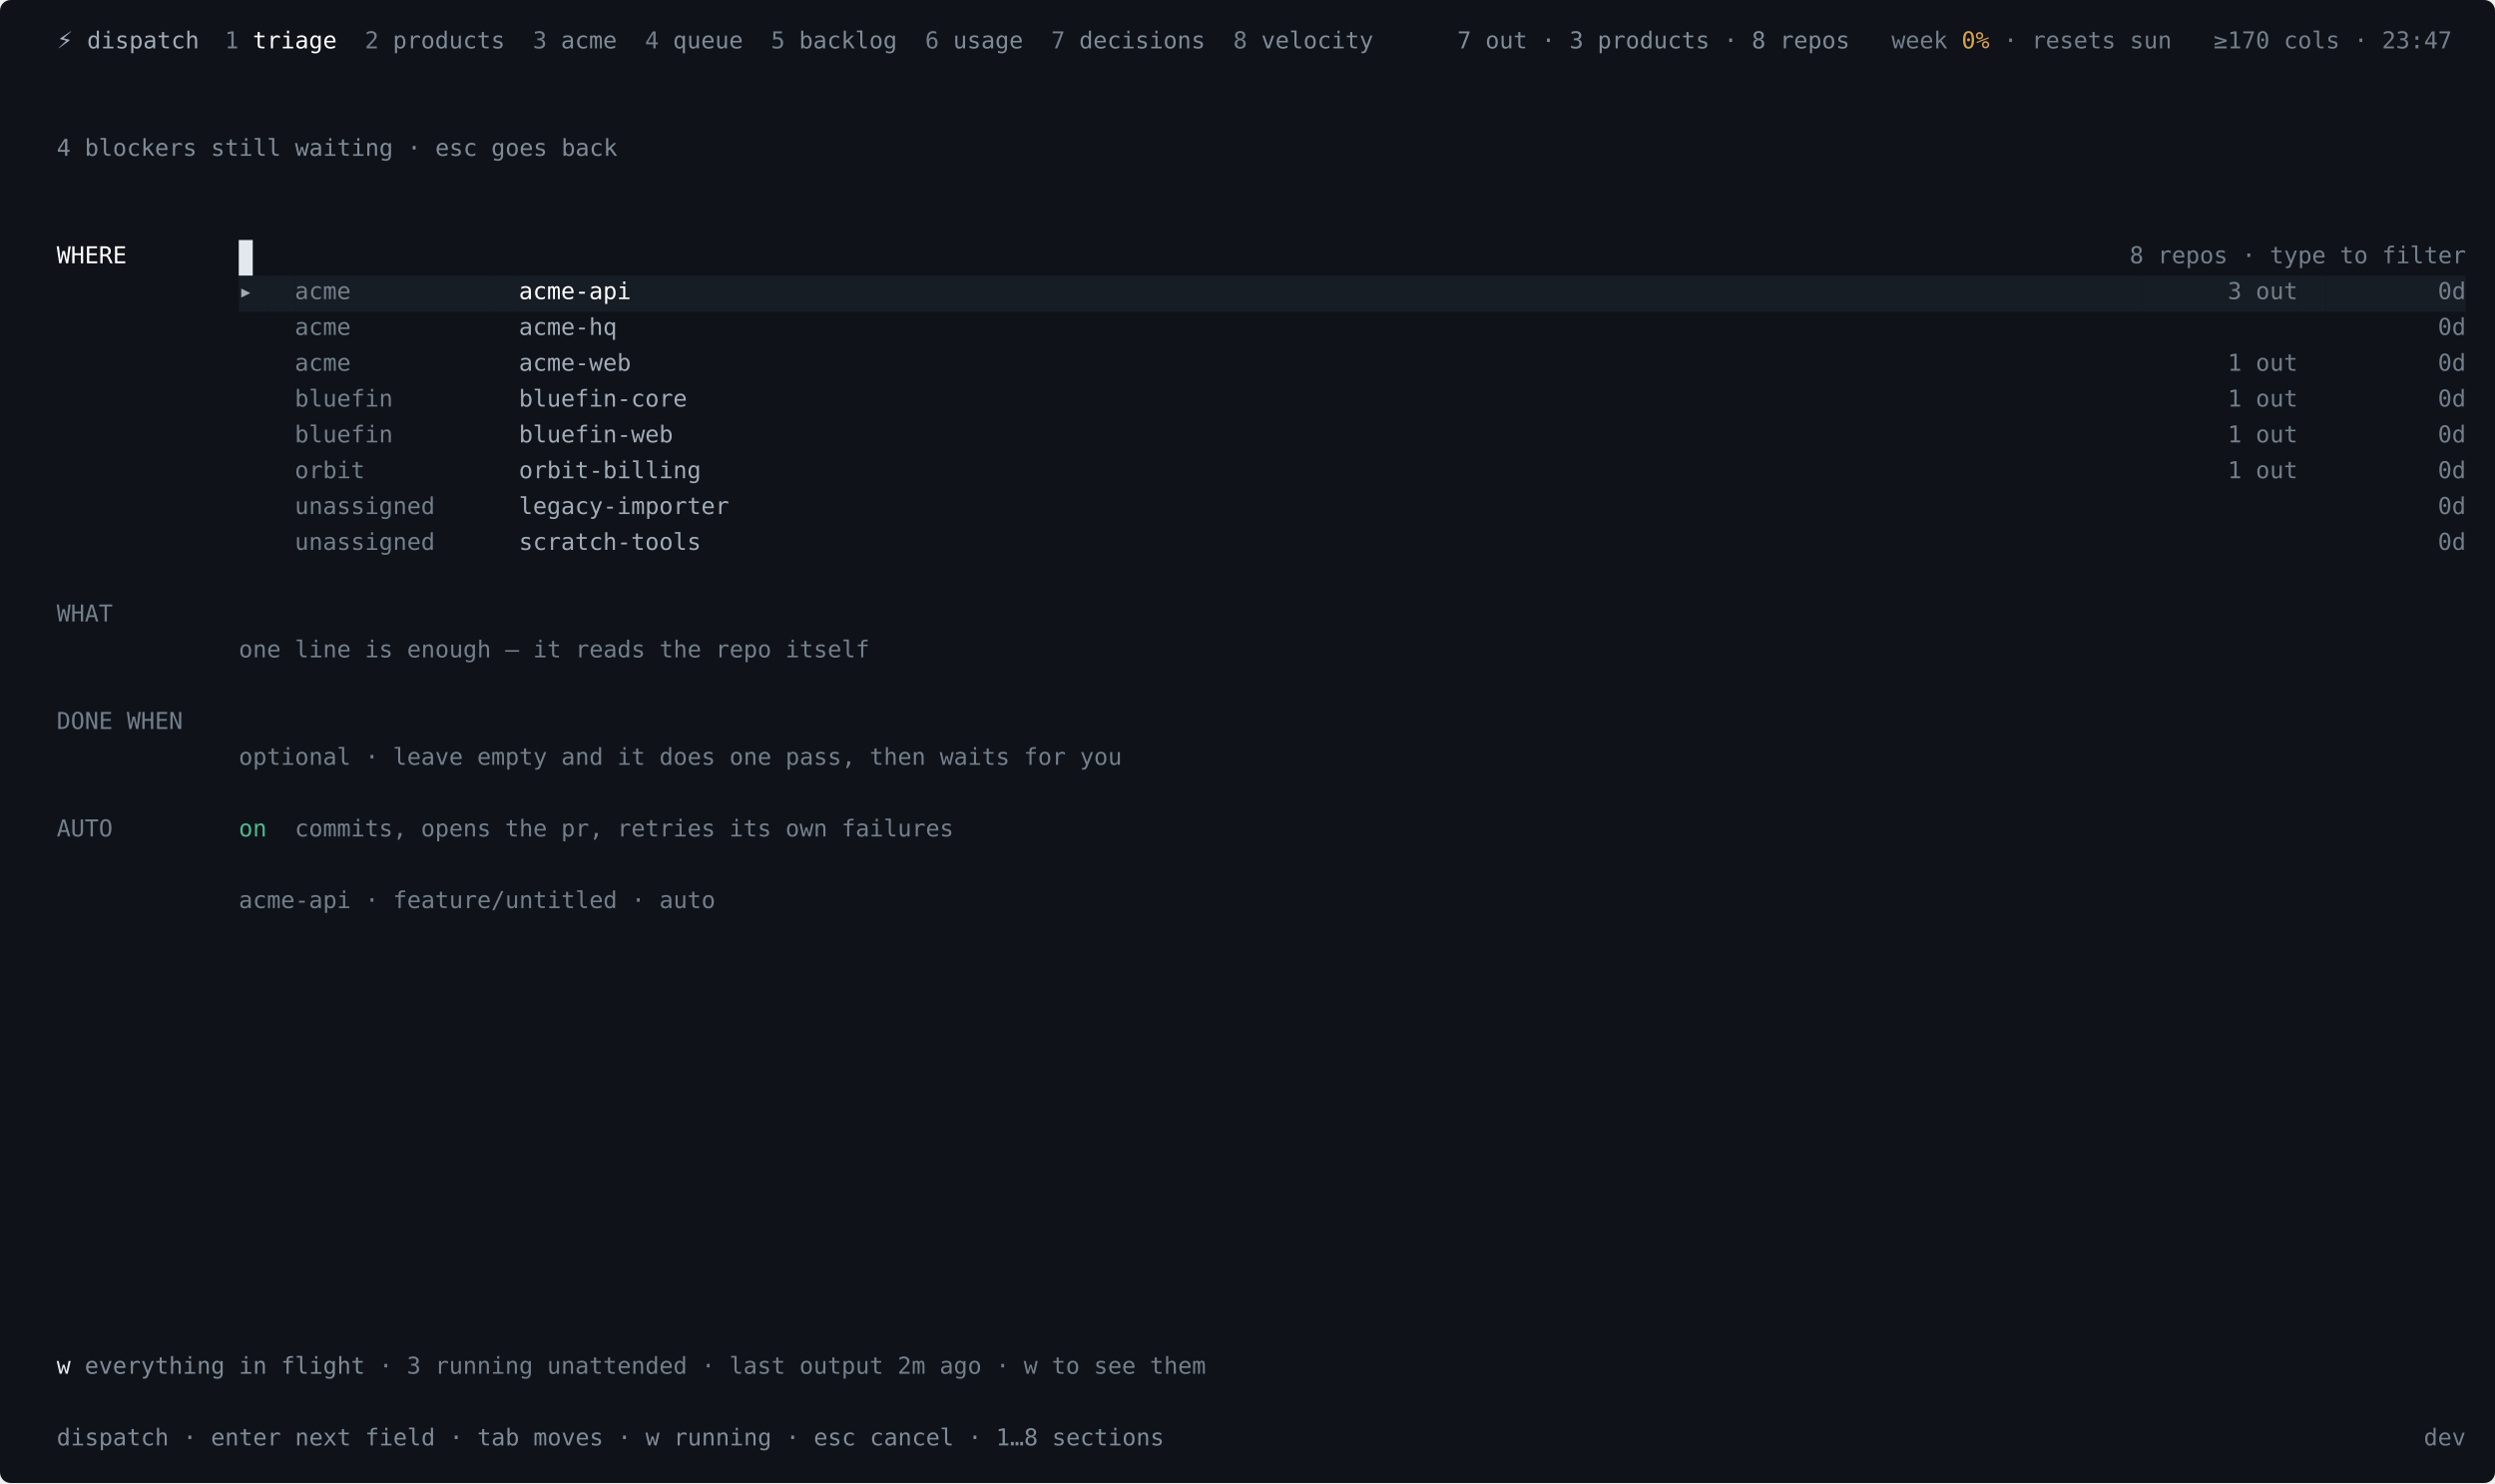
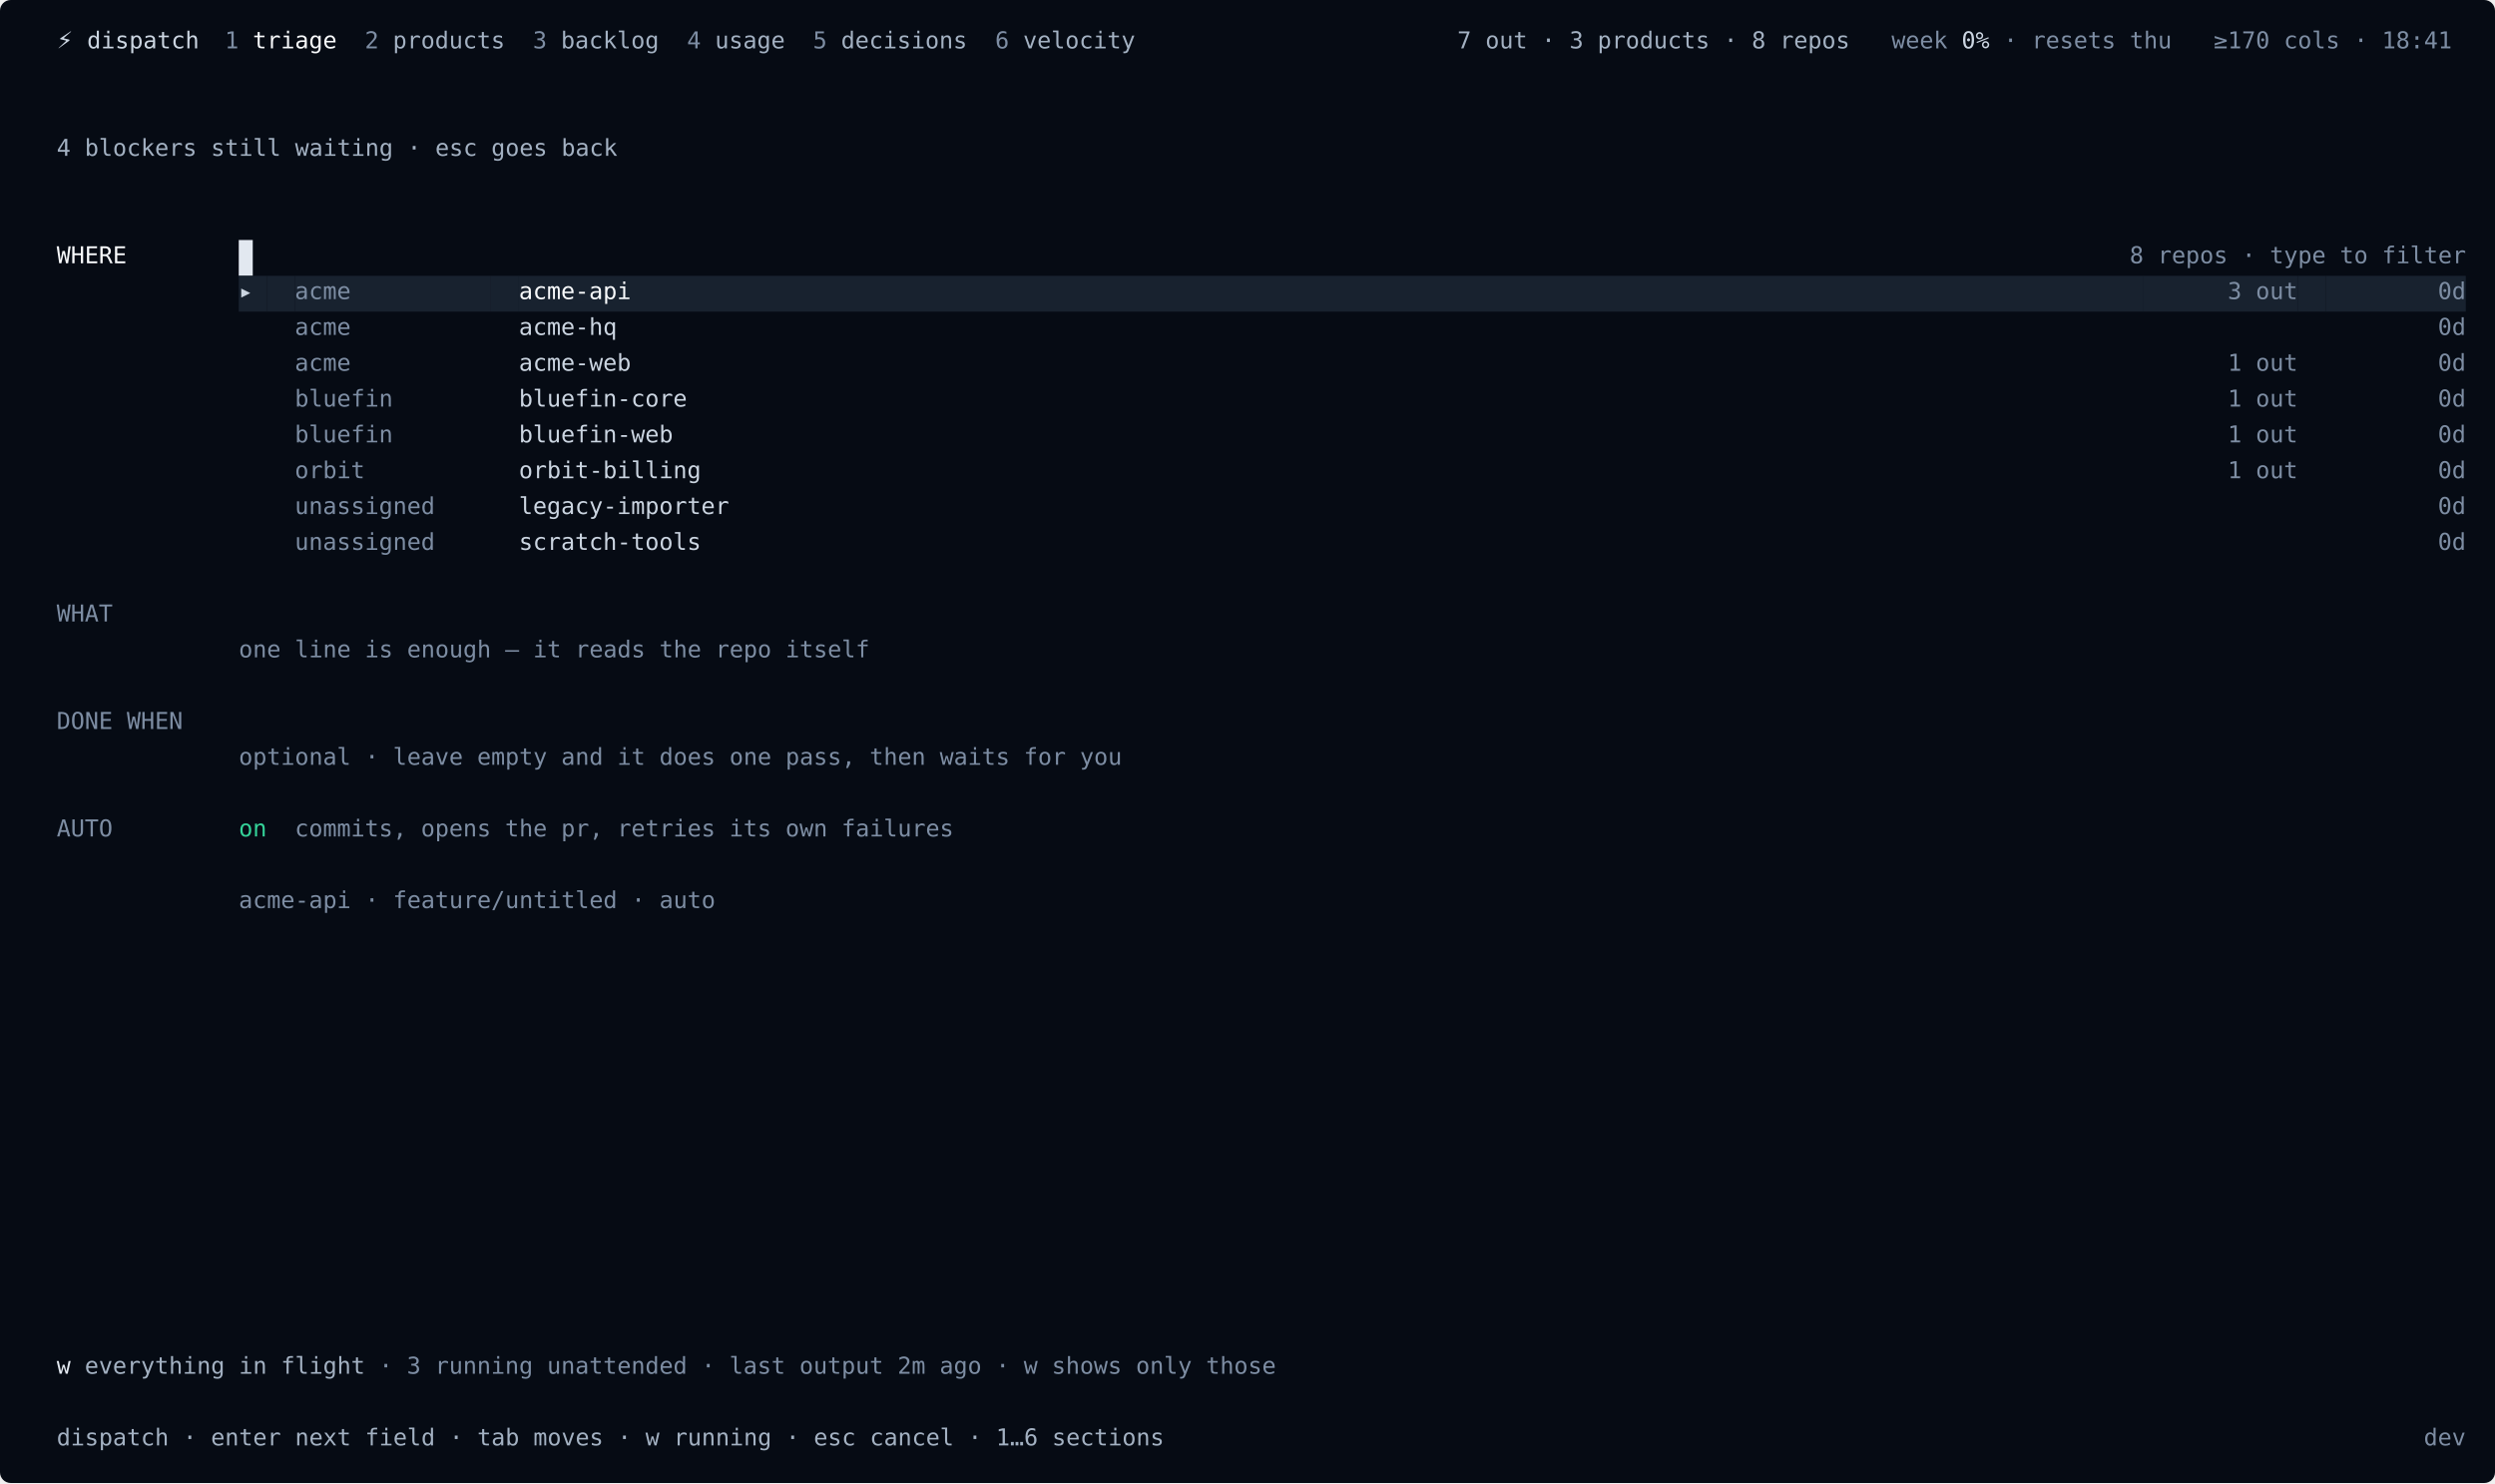
- <svg xmlns="http://www.w3.org/2000/svg" width="1393" height="828" viewBox="0 0 1393 828" role="img" aria-label="Dispatching from the queue">
-   <rect width="1393" height="828" rx="6" fill="#0f1319" />
+ <svg xmlns="http://www.w3.org/2000/svg" width="1393" height="828" viewBox="0 0 1393 828" role="img" aria-label="Dispatching from the fleet">
+   <rect width="1393" height="828" rx="6" fill="#060b14" />
  <g font-family="ui-monospace, SFMono-Regular, Menlo, Consolas, 'DejaVu Sans Mono', monospace" font-size="13.0" xml:space="preserve">
-     <rect x="133.30" y="134.00" width="7.82" height="20.00" fill="#e3e8ee" />
-     <rect x="133.30" y="154.00" width="15.64" height="20.00" fill="#171d24" />
-     <rect x="148.94" y="154.00" width="15.64" height="20.00" fill="#171d24" />
-     <rect x="164.58" y="154.00" width="109.48" height="20.00" fill="#171d24" />
-     <rect x="274.06" y="154.00" width="15.64" height="20.00" fill="#171d24" />
-     <rect x="289.70" y="154.00" width="907.12" height="20.00" fill="#171d24" />
-     <rect x="1196.82" y="154.00" width="15.64" height="20.00" fill="#171d24" />
-     <rect x="1212.46" y="154.00" width="70.38" height="20.00" fill="#171d24" />
-     <rect x="1282.84" y="154.00" width="15.64" height="20.00" fill="#171d24" />
-     <rect x="1298.48" y="154.00" width="78.20" height="20.00" fill="#171d24" />
-     <text xml:space="preserve" y="27.00" fill="#e3e8ee">
+     <rect x="133.30" y="134.00" width="7.82" height="20.00" fill="#e2e8f0" />
+     <rect x="133.30" y="154.00" width="15.64" height="20.00" fill="#18222f" />
+     <rect x="148.94" y="154.00" width="15.64" height="20.00" fill="#18222f" />
+     <rect x="164.58" y="154.00" width="109.48" height="20.00" fill="#18222f" />
+     <rect x="274.06" y="154.00" width="15.64" height="20.00" fill="#18222f" />
+     <rect x="289.70" y="154.00" width="907.12" height="20.00" fill="#18222f" />
+     <rect x="1196.82" y="154.00" width="15.64" height="20.00" fill="#18222f" />
+     <rect x="1212.46" y="154.00" width="70.38" height="20.00" fill="#18222f" />
+     <rect x="1282.84" y="154.00" width="15.64" height="20.00" fill="#18222f" />
+     <rect x="1298.48" y="154.00" width="78.20" height="20.00" fill="#18222f" />
+     <text xml:space="preserve" y="27.00" fill="#e2e8f0">
      <tspan x="16.00">  </tspan>
-       <tspan x="31.64" fill="#a1acb8">⚡ dispatch</tspan>
+       <tspan x="31.64" fill="#cbd5e1">⚡ dispatch</tspan>
      <tspan x="109.84">  </tspan>
-       <tspan x="125.48" fill="#737f8b">1 </tspan>
-       <tspan x="141.12" fill="#ffffff">triage</tspan>
+       <tspan x="125.48" fill="#7d8da3">1 </tspan>
+       <tspan x="141.12" fill="#f8fafc">triage</tspan>
      <tspan x="188.04">  </tspan>
-       <tspan x="203.68" fill="#737f8b">2 </tspan>
-       <tspan x="219.32" fill="#7f8b97">products</tspan>
+       <tspan x="203.68" fill="#7d8da3">2 </tspan>
+       <tspan x="219.32" fill="#a3b1c2">products</tspan>
      <tspan x="281.88">  </tspan>
-       <tspan x="297.52" fill="#737f8b">3 </tspan>
-       <tspan x="313.16" fill="#7f8b97">acme</tspan>
-       <tspan x="344.44">  </tspan>
-       <tspan x="360.08" fill="#737f8b">4 </tspan>
-       <tspan x="375.72" fill="#7f8b97">queue</tspan>
-       <tspan x="414.82">  </tspan>
-       <tspan x="430.46" fill="#737f8b">5 </tspan>
-       <tspan x="446.10" fill="#7f8b97">backlog</tspan>
-       <tspan x="500.84">  </tspan>
-       <tspan x="516.48" fill="#737f8b">6 </tspan>
-       <tspan x="532.12" fill="#7f8b97">usage</tspan>
-       <tspan x="571.22">  </tspan>
-       <tspan x="586.86" fill="#737f8b">7 </tspan>
-       <tspan x="602.50" fill="#7f8b97">decisions</tspan>
-       <tspan x="672.88">  </tspan>
-       <tspan x="688.52" fill="#737f8b">8 </tspan>
-       <tspan x="704.16" fill="#7f8b97">velocity</tspan>
-       <tspan x="766.72">      </tspan>
-       <tspan x="813.64" fill="#7f8b97">7 out · 3 products · 8 repos</tspan>
+       <tspan x="297.52" fill="#7d8da3">3 </tspan>
+       <tspan x="313.16" fill="#a3b1c2">backlog</tspan>
+       <tspan x="367.90">  </tspan>
+       <tspan x="383.54" fill="#7d8da3">4 </tspan>
+       <tspan x="399.18" fill="#a3b1c2">usage</tspan>
+       <tspan x="438.28">  </tspan>
+       <tspan x="453.92" fill="#7d8da3">5 </tspan>
+       <tspan x="469.56" fill="#a3b1c2">decisions</tspan>
+       <tspan x="539.94">  </tspan>
+       <tspan x="555.58" fill="#7d8da3">6 </tspan>
+       <tspan x="571.22" fill="#a3b1c2">velocity</tspan>
+       <tspan x="633.78">                       </tspan>
+       <tspan x="813.64" fill="#a3b1c2">7 out · 3 products · 8 repos</tspan>
      <tspan x="1032.60">   </tspan>
-       <tspan x="1056.06" fill="#737f8b">week </tspan>
-       <tspan x="1095.16" fill="#d9a24e">0%</tspan>
-       <tspan x="1110.80" fill="#737f8b"> · resets sun</tspan>
+       <tspan x="1056.06" fill="#7d8da3">week </tspan>
+       <tspan x="1095.16" fill="#cbd5e1">0%</tspan>
+       <tspan x="1110.80" fill="#7d8da3"> · resets thu</tspan>
      <tspan x="1212.46">   </tspan>
-       <tspan x="1235.92" fill="#737f8b">≥170 cols · 23:47</tspan>
+       <tspan x="1235.92" fill="#7d8da3">≥170 cols · 18:41</tspan>
    </text>
-     <text xml:space="preserve" y="87.00" fill="#e3e8ee">
+     <text xml:space="preserve" y="87.00" fill="#e2e8f0">
      <tspan x="16.00">  </tspan>
-       <tspan x="31.64" fill="#7f8b97">4 blockers still waiting · esc goes back</tspan>
+       <tspan x="31.64" fill="#a3b1c2">4 blockers still waiting · esc goes back</tspan>
    </text>
-     <text xml:space="preserve" y="147.00" fill="#e3e8ee">
+     <text xml:space="preserve" y="147.00" fill="#e2e8f0">
      <tspan x="16.00">  </tspan>
-       <tspan x="31.64" fill="#ffffff">WHERE      </tspan>
+       <tspan x="31.64" fill="#f8fafc">WHERE      </tspan>
      <tspan x="117.66">  </tspan>
-       <tspan x="133.30" fill="#0f1319"> </tspan>
+       <tspan x="133.30" fill="#060b14"> </tspan>
      <tspan x="141.12">                                                                                                                                      </tspan>
-       <tspan x="1189.00" fill="#737f8b">8 repos · type to filter</tspan>
+       <tspan x="1189.00" fill="#7d8da3">8 repos · type to filter</tspan>
    </text>
-     <text xml:space="preserve" y="167.00" fill="#e3e8ee">
+     <text xml:space="preserve" y="167.00" fill="#e2e8f0">
      <tspan x="16.00">               </tspan>
-       <tspan x="133.30" fill="#a1acb8">▸ </tspan>
+       <tspan x="133.30" fill="#cbd5e1">▸ </tspan>
      <tspan x="148.94">  </tspan>
-       <tspan x="164.58" fill="#737f8b">acme          </tspan>
+       <tspan x="164.58" fill="#7d8da3">acme          </tspan>
      <tspan x="274.06">  </tspan>
-       <tspan x="289.70" fill="#ffffff">acme-api                                                                                                            </tspan>
+       <tspan x="289.70" fill="#f8fafc">acme-api                                                                                                            </tspan>
      <tspan x="1196.82">  </tspan>
-       <tspan x="1212.46" fill="#737f8b">    3 out</tspan>
+       <tspan x="1212.46" fill="#7d8da3">    3 out</tspan>
      <tspan x="1282.84">  </tspan>
-       <tspan x="1298.48" fill="#737f8b">        0d</tspan>
+       <tspan x="1298.48" fill="#7d8da3">        0d</tspan>
    </text>
-     <text xml:space="preserve" y="187.00" fill="#e3e8ee">
+     <text xml:space="preserve" y="187.00" fill="#e2e8f0">
      <tspan x="16.00">               </tspan>
-       <tspan x="133.30" fill="#a1acb8">  </tspan>
+       <tspan x="133.30" fill="#cbd5e1">  </tspan>
      <tspan x="148.94">  </tspan>
-       <tspan x="164.58" fill="#737f8b">acme          </tspan>
+       <tspan x="164.58" fill="#7d8da3">acme          </tspan>
      <tspan x="274.06">  </tspan>
-       <tspan x="289.70" fill="#a1acb8">acme-hq                                                                                                             </tspan>
+       <tspan x="289.70" fill="#cbd5e1">acme-hq                                                                                                             </tspan>
      <tspan x="1196.82">  </tspan>
-       <tspan x="1212.46" fill="#737f8b">         </tspan>
+       <tspan x="1212.46" fill="#7d8da3">         </tspan>
      <tspan x="1282.84">  </tspan>
-       <tspan x="1298.48" fill="#737f8b">        0d</tspan>
+       <tspan x="1298.48" fill="#7d8da3">        0d</tspan>
    </text>
-     <text xml:space="preserve" y="207.00" fill="#e3e8ee">
+     <text xml:space="preserve" y="207.00" fill="#e2e8f0">
      <tspan x="16.00">               </tspan>
-       <tspan x="133.30" fill="#a1acb8">  </tspan>
+       <tspan x="133.30" fill="#cbd5e1">  </tspan>
      <tspan x="148.94">  </tspan>
-       <tspan x="164.58" fill="#737f8b">acme          </tspan>
+       <tspan x="164.58" fill="#7d8da3">acme          </tspan>
      <tspan x="274.06">  </tspan>
-       <tspan x="289.70" fill="#a1acb8">acme-web                                                                                                            </tspan>
+       <tspan x="289.70" fill="#cbd5e1">acme-web                                                                                                            </tspan>
      <tspan x="1196.82">  </tspan>
-       <tspan x="1212.46" fill="#737f8b">    1 out</tspan>
+       <tspan x="1212.46" fill="#7d8da3">    1 out</tspan>
      <tspan x="1282.84">  </tspan>
-       <tspan x="1298.48" fill="#737f8b">        0d</tspan>
+       <tspan x="1298.48" fill="#7d8da3">        0d</tspan>
    </text>
-     <text xml:space="preserve" y="227.00" fill="#e3e8ee">
+     <text xml:space="preserve" y="227.00" fill="#e2e8f0">
      <tspan x="16.00">               </tspan>
-       <tspan x="133.30" fill="#a1acb8">  </tspan>
+       <tspan x="133.30" fill="#cbd5e1">  </tspan>
      <tspan x="148.94">  </tspan>
-       <tspan x="164.58" fill="#737f8b">bluefin       </tspan>
+       <tspan x="164.58" fill="#7d8da3">bluefin       </tspan>
      <tspan x="274.06">  </tspan>
-       <tspan x="289.70" fill="#a1acb8">bluefin-core                                                                                                        </tspan>
+       <tspan x="289.70" fill="#cbd5e1">bluefin-core                                                                                                        </tspan>
      <tspan x="1196.82">  </tspan>
-       <tspan x="1212.46" fill="#737f8b">    1 out</tspan>
+       <tspan x="1212.46" fill="#7d8da3">    1 out</tspan>
      <tspan x="1282.84">  </tspan>
-       <tspan x="1298.48" fill="#737f8b">        0d</tspan>
+       <tspan x="1298.48" fill="#7d8da3">        0d</tspan>
    </text>
-     <text xml:space="preserve" y="247.00" fill="#e3e8ee">
+     <text xml:space="preserve" y="247.00" fill="#e2e8f0">
      <tspan x="16.00">               </tspan>
-       <tspan x="133.30" fill="#a1acb8">  </tspan>
+       <tspan x="133.30" fill="#cbd5e1">  </tspan>
      <tspan x="148.94">  </tspan>
-       <tspan x="164.58" fill="#737f8b">bluefin       </tspan>
+       <tspan x="164.58" fill="#7d8da3">bluefin       </tspan>
      <tspan x="274.06">  </tspan>
-       <tspan x="289.70" fill="#a1acb8">bluefin-web                                                                                                         </tspan>
+       <tspan x="289.70" fill="#cbd5e1">bluefin-web                                                                                                         </tspan>
      <tspan x="1196.82">  </tspan>
-       <tspan x="1212.46" fill="#737f8b">    1 out</tspan>
+       <tspan x="1212.46" fill="#7d8da3">    1 out</tspan>
      <tspan x="1282.84">  </tspan>
-       <tspan x="1298.48" fill="#737f8b">        0d</tspan>
+       <tspan x="1298.48" fill="#7d8da3">        0d</tspan>
    </text>
-     <text xml:space="preserve" y="267.00" fill="#e3e8ee">
+     <text xml:space="preserve" y="267.00" fill="#e2e8f0">
      <tspan x="16.00">               </tspan>
-       <tspan x="133.30" fill="#a1acb8">  </tspan>
+       <tspan x="133.30" fill="#cbd5e1">  </tspan>
      <tspan x="148.94">  </tspan>
-       <tspan x="164.58" fill="#737f8b">orbit         </tspan>
+       <tspan x="164.58" fill="#7d8da3">orbit         </tspan>
      <tspan x="274.06">  </tspan>
-       <tspan x="289.70" fill="#a1acb8">orbit-billing                                                                                                       </tspan>
+       <tspan x="289.70" fill="#cbd5e1">orbit-billing                                                                                                       </tspan>
      <tspan x="1196.82">  </tspan>
-       <tspan x="1212.46" fill="#737f8b">    1 out</tspan>
+       <tspan x="1212.46" fill="#7d8da3">    1 out</tspan>
      <tspan x="1282.84">  </tspan>
-       <tspan x="1298.48" fill="#737f8b">        0d</tspan>
+       <tspan x="1298.48" fill="#7d8da3">        0d</tspan>
    </text>
-     <text xml:space="preserve" y="287.00" fill="#e3e8ee">
+     <text xml:space="preserve" y="287.00" fill="#e2e8f0">
      <tspan x="16.00">               </tspan>
-       <tspan x="133.30" fill="#a1acb8">  </tspan>
+       <tspan x="133.30" fill="#cbd5e1">  </tspan>
      <tspan x="148.94">  </tspan>
-       <tspan x="164.58" fill="#737f8b">unassigned    </tspan>
+       <tspan x="164.58" fill="#7d8da3">unassigned    </tspan>
      <tspan x="274.06">  </tspan>
-       <tspan x="289.70" fill="#a1acb8">legacy-importer                                                                                                     </tspan>
+       <tspan x="289.70" fill="#cbd5e1">legacy-importer                                                                                                     </tspan>
      <tspan x="1196.82">  </tspan>
-       <tspan x="1212.46" fill="#737f8b">         </tspan>
+       <tspan x="1212.46" fill="#7d8da3">         </tspan>
      <tspan x="1282.84">  </tspan>
-       <tspan x="1298.48" fill="#737f8b">        0d</tspan>
+       <tspan x="1298.48" fill="#7d8da3">        0d</tspan>
    </text>
-     <text xml:space="preserve" y="307.00" fill="#e3e8ee">
+     <text xml:space="preserve" y="307.00" fill="#e2e8f0">
      <tspan x="16.00">               </tspan>
-       <tspan x="133.30" fill="#a1acb8">  </tspan>
+       <tspan x="133.30" fill="#cbd5e1">  </tspan>
      <tspan x="148.94">  </tspan>
-       <tspan x="164.58" fill="#737f8b">unassigned    </tspan>
+       <tspan x="164.58" fill="#7d8da3">unassigned    </tspan>
      <tspan x="274.06">  </tspan>
-       <tspan x="289.70" fill="#a1acb8">scratch-tools                                                                                                       </tspan>
+       <tspan x="289.70" fill="#cbd5e1">scratch-tools                                                                                                       </tspan>
      <tspan x="1196.82">  </tspan>
-       <tspan x="1212.46" fill="#737f8b">         </tspan>
+       <tspan x="1212.46" fill="#7d8da3">         </tspan>
      <tspan x="1282.84">  </tspan>
-       <tspan x="1298.48" fill="#737f8b">        0d</tspan>
+       <tspan x="1298.48" fill="#7d8da3">        0d</tspan>
    </text>
-     <text xml:space="preserve" y="347.00" fill="#e3e8ee">
+     <text xml:space="preserve" y="347.00" fill="#e2e8f0">
      <tspan x="16.00">  </tspan>
-       <tspan x="31.64" fill="#737f8b">WHAT       </tspan>
+       <tspan x="31.64" fill="#7d8da3">WHAT       </tspan>
    </text>
-     <text xml:space="preserve" y="367.00" fill="#e3e8ee">
+     <text xml:space="preserve" y="367.00" fill="#e2e8f0">
      <tspan x="16.00">               </tspan>
-       <tspan x="133.30" fill="#737f8b">one line is enough — it reads the repo itself</tspan>
+       <tspan x="133.30" fill="#7d8da3">one line is enough — it reads the repo itself</tspan>
    </text>
-     <text xml:space="preserve" y="407.00" fill="#e3e8ee">
+     <text xml:space="preserve" y="407.00" fill="#e2e8f0">
      <tspan x="16.00">  </tspan>
-       <tspan x="31.64" fill="#737f8b">DONE WHEN  </tspan>
+       <tspan x="31.64" fill="#7d8da3">DONE WHEN  </tspan>
    </text>
-     <text xml:space="preserve" y="427.00" fill="#e3e8ee">
+     <text xml:space="preserve" y="427.00" fill="#e2e8f0">
      <tspan x="16.00">               </tspan>
-       <tspan x="133.30" fill="#737f8b">optional · leave empty and it does one pass, then waits for you</tspan>
+       <tspan x="133.30" fill="#7d8da3">optional · leave empty and it does one pass, then waits for you</tspan>
    </text>
-     <text xml:space="preserve" y="467.00" fill="#e3e8ee">
+     <text xml:space="preserve" y="467.00" fill="#e2e8f0">
      <tspan x="16.00">  </tspan>
-       <tspan x="31.64" fill="#737f8b">AUTO       </tspan>
+       <tspan x="31.64" fill="#7d8da3">AUTO       </tspan>
      <tspan x="117.66">  </tspan>
-       <tspan x="133.30" fill="#4cbb8d">on</tspan>
+       <tspan x="133.30" fill="#34d399">on</tspan>
      <tspan x="148.94">  </tspan>
-       <tspan x="164.58" fill="#737f8b">commits, opens the pr, retries its own failures</tspan>
+       <tspan x="164.58" fill="#7d8da3">commits, opens the pr, retries its own failures</tspan>
    </text>
-     <text xml:space="preserve" y="507.00" fill="#e3e8ee">
+     <text xml:space="preserve" y="507.00" fill="#e2e8f0">
      <tspan x="16.00">               </tspan>
-       <tspan x="133.30" fill="#737f8b">acme-api · feature/untitled · auto</tspan>
+       <tspan x="133.30" fill="#7d8da3">acme-api · feature/untitled · auto</tspan>
    </text>
-     <text xml:space="preserve" y="767.00" fill="#e3e8ee">
+     <text xml:space="preserve" y="767.00" fill="#e2e8f0">
      <tspan x="16.00">  </tspan>
      <tspan x="31.64">w</tspan>
      <tspan x="39.46"> </tspan>
-       <tspan x="47.28" fill="#7f8b97">everything in flight</tspan>
+       <tspan x="47.28" fill="#a3b1c2">everything in flight</tspan>
      <tspan x="203.68"> </tspan>
-       <tspan x="211.50" fill="#737f8b">· 3 running unattended · last output 2m ago · w to see them</tspan>
+       <tspan x="211.50" fill="#7d8da3">· 3 running unattended · last output 2m ago · w shows only those</tspan>
    </text>
-     <text xml:space="preserve" y="807.00" fill="#e3e8ee">
+     <text xml:space="preserve" y="807.00" fill="#e2e8f0">
      <tspan x="16.00">  </tspan>
-       <tspan x="31.64" fill="#7f8b97">dispatch · enter next field · tab moves · w running · esc cancel · 1…8 sections</tspan>
+       <tspan x="31.64" fill="#a3b1c2">dispatch · enter next field · tab moves · w running · esc cancel · 1…6 sections</tspan>
      <tspan x="649.42">                                                                                          </tspan>
-       <tspan x="1353.22" fill="#737f8b">dev</tspan>
+       <tspan x="1353.22" fill="#7d8da3">dev</tspan>
    </text>
  </g>
</svg>
